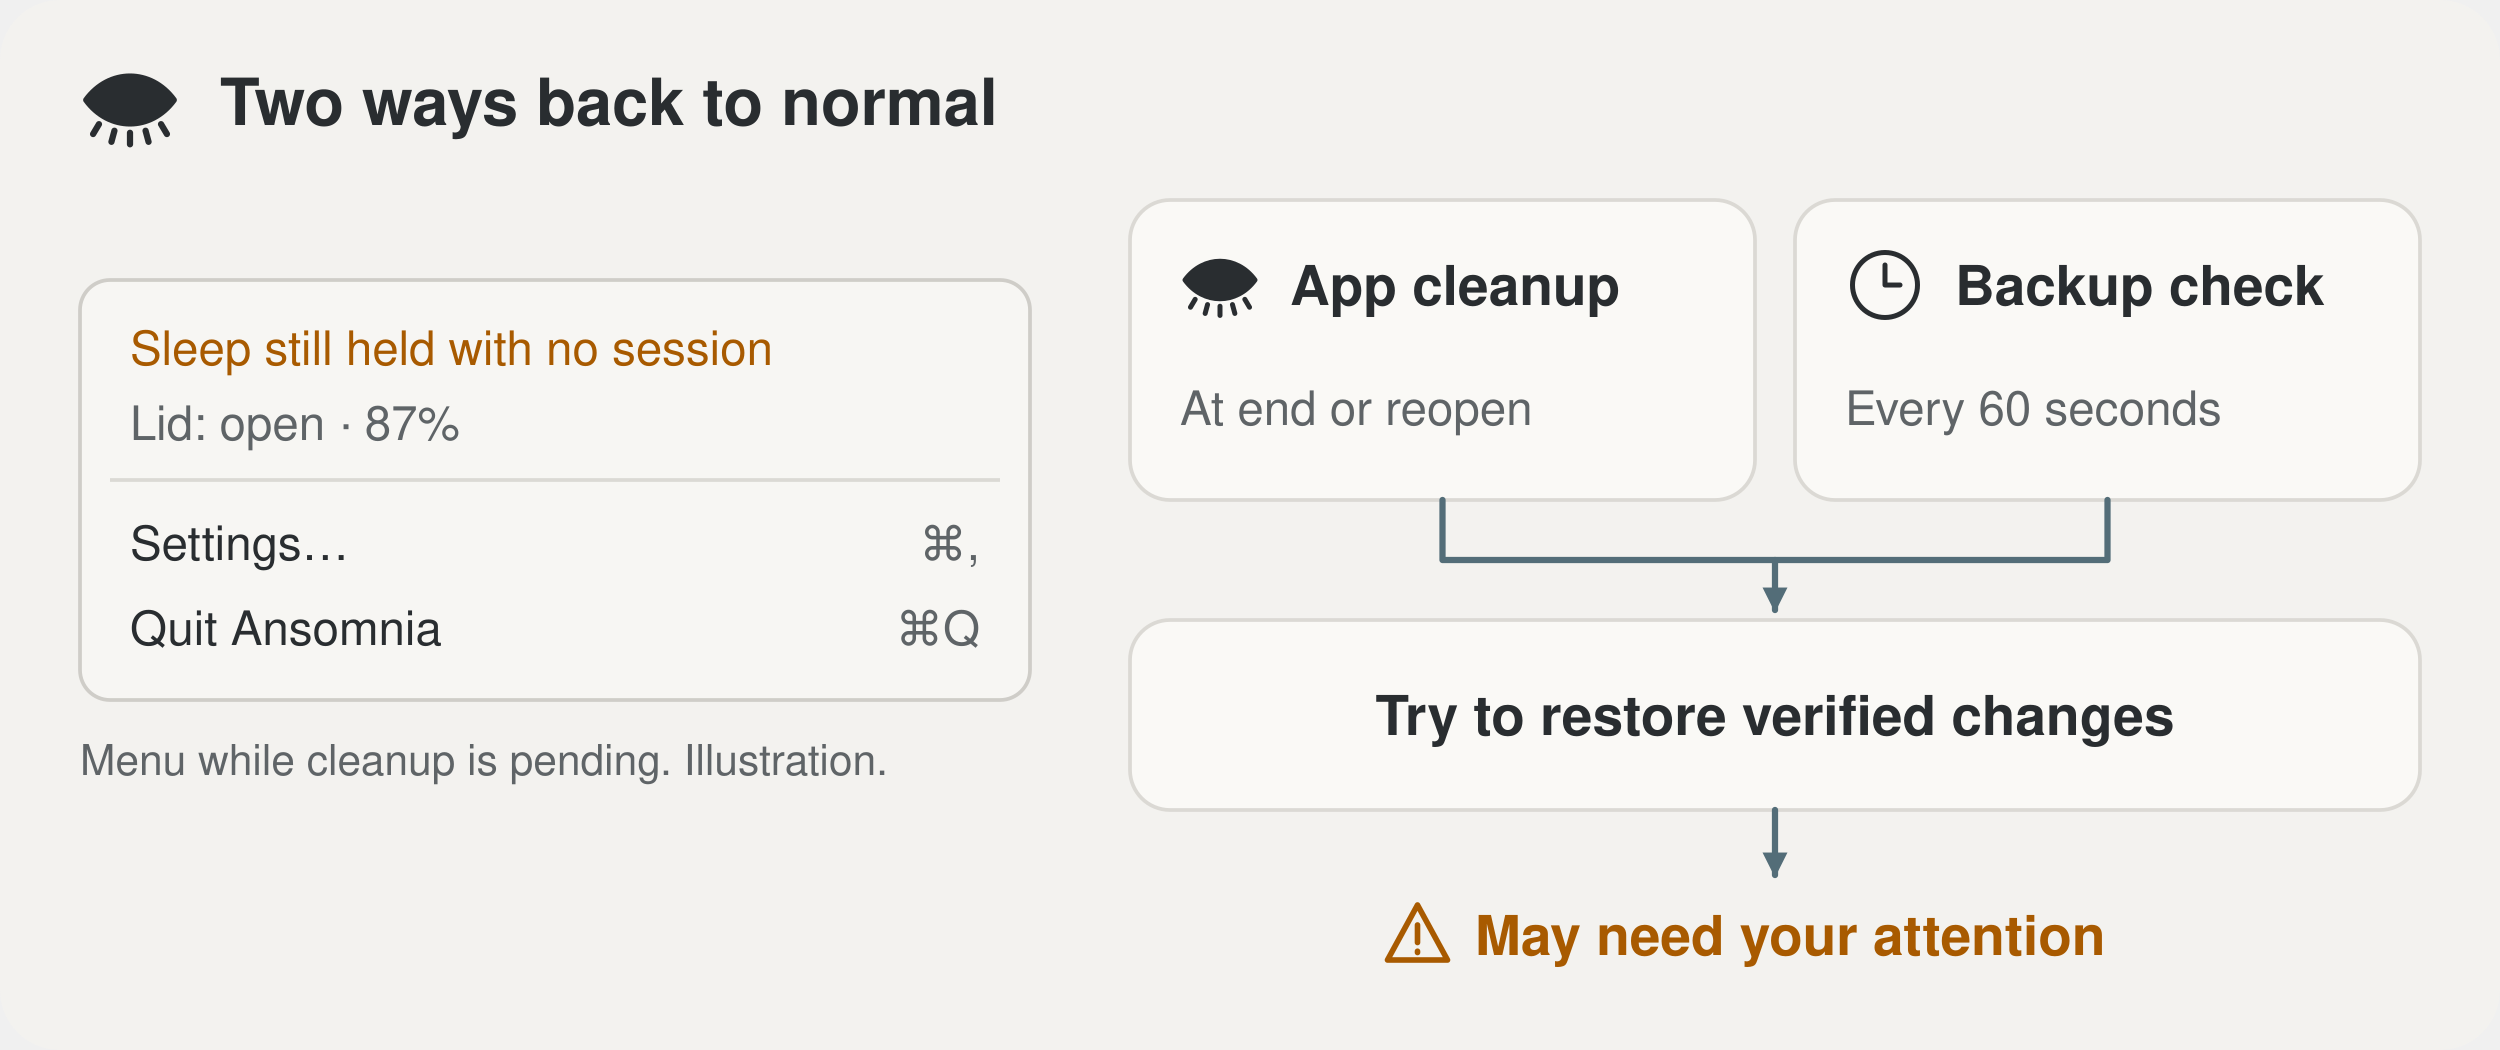
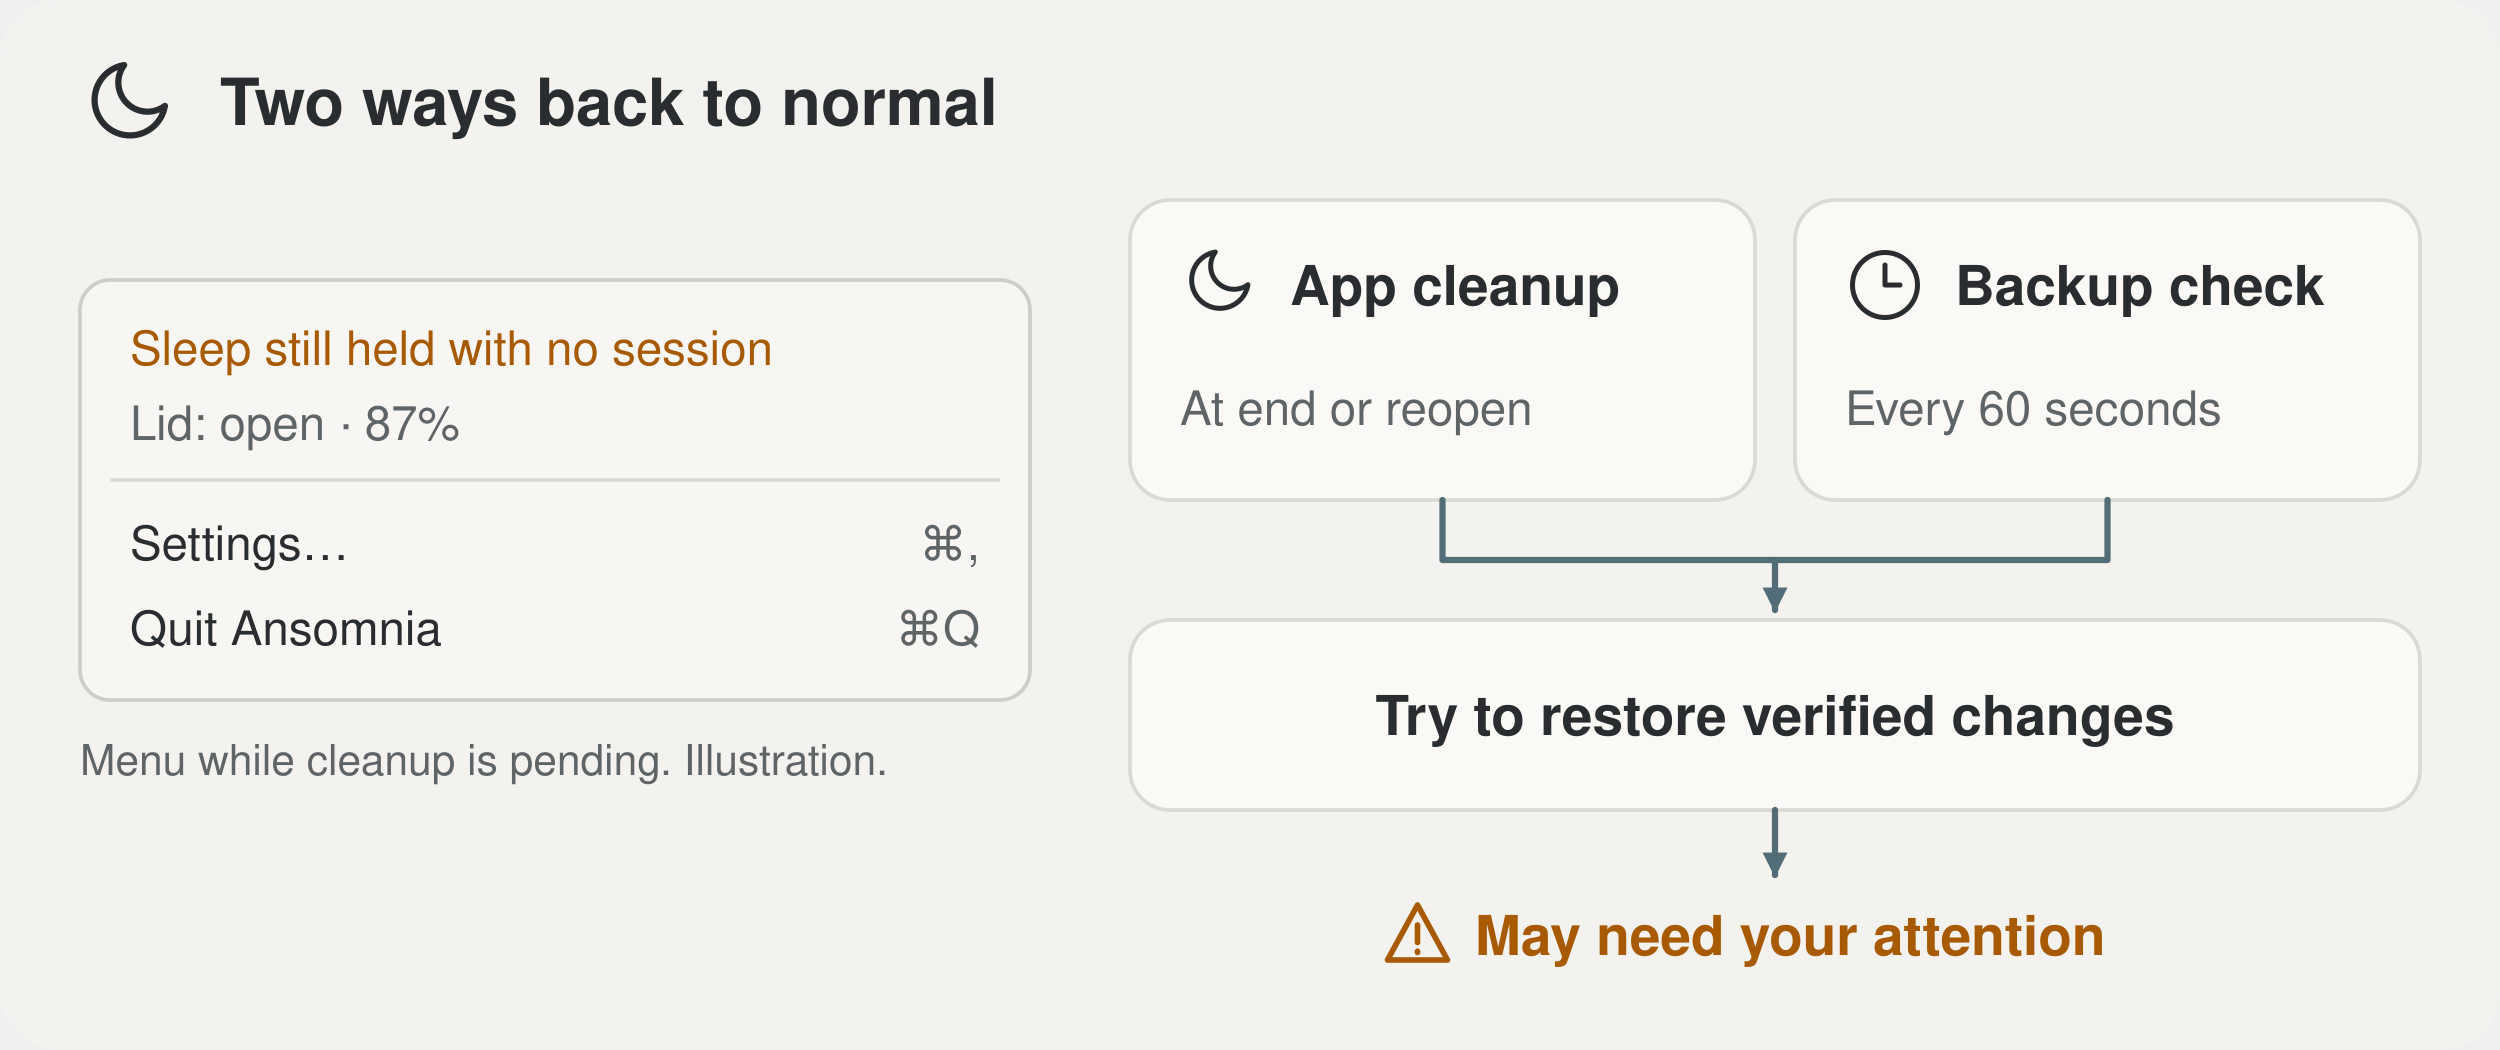
<svg xmlns="http://www.w3.org/2000/svg" width="1000" height="420" viewBox="0 0 1000 420" role="img" aria-labelledby="rf-title rf-desc">
  <style>
    svg { font-family: -apple-system, BlinkMacSystemFont, "SF Pro Text", "Segoe UI", Helvetica, Arial, sans-serif; }
    .bg { fill: #F3F2EF; }
    .panel { fill: #FAF9F6; stroke: #DBD9D4; stroke-width: 1.5; }
    .menu { fill: #F7F6F3; stroke: #CFCDC8; stroke-width: 1.5; }
    .sep { stroke: #DBD9D4; stroke-width: 1.5; }
    .t { fill: #292D30; }
    .m { fill: #5F6467; }
    .a { fill: #536D78; }
    .ln { fill: none; stroke: #536D78; stroke-width: 2.5; stroke-linecap: round; stroke-linejoin: round; }
    .ic { fill: none; stroke: #292D30; stroke-width: 2; stroke-linecap: round; stroke-linejoin: round; }
    .mark-line { fill: none; stroke: #292D30; stroke-width: 1.5; stroke-linecap: round; stroke-linejoin: round; }
    .mark-fill { fill: #292D30; }
    .warn { fill: #A85A00; }
    .warn-ic { fill: none; stroke: #A85A00; stroke-width: 2.25; stroke-linecap: round; stroke-linejoin: round; }
    @media (prefers-color-scheme: dark) {
      .bg { fill: #242628; }
      .panel { fill: #303336; stroke: #3E4145; }
      .menu { fill: #383B3F; stroke: #4A4D51; }
      .sep { stroke: #4A4D51; }
      .t { fill: #E6E3DD; }
      .m { fill: #B5B7B8; }
      .a { fill: #A6BBC3; }
      .ln { stroke: #A6BBC3; }
      .ic { stroke: #E6E3DD; }
      .mark-line { stroke: #E6E3DD; }
      .mark-fill { fill: #E6E3DD; }
      .warn { fill: #F2A854; }
      .warn-ic { stroke: #F2A854; }
    }
  </style>
  <defs>
+     <mask id="rf-mark-gap" maskUnits="userSpaceOnUse" x="0" y="0" width="24" height="24">
+       <rect width="24" height="24" fill="#FFFFFF" />
+       <path d="M3.5 20.5 L20.5 3.5" fill="none" stroke="#000000" stroke-width="4" stroke-linecap="round" />
+     </mask>
    <g id="rf-mark-closed">
-       <path class="mark-fill" d="M1.5 12 C7 4.5 17 4.5 22.5 12 C17 19.5 7 19.5 1.5 12 Z" />
-       <path class="mark-line" d="M1.5 12 C7 4.5 17 4.5 22.5 12 C17 19.5 7 19.5 1.5 12 Z" />
-       <path class="mark-line" d="M4.55 17.802 L3.144 20.166 M8.264 19.378 L7.547 22.033 M12 19.875 L12 22.625 M15.736 19.378 L16.453 22.033 M19.45 17.802 L20.856 20.166" />
+       <path class="mark-line" d="M20.382 13.414 C19.601 18.043 15.215 21.162 10.586 20.382 C5.957 19.601 2.838 15.215 3.618 10.586 C4.22 7.017 7.017 4.22 10.586 3.618 C8.277 6.719 8.918 11.104 12.018 13.414 C14.5 15.262 17.9 15.262 20.382 13.414 Z" />
    </g>
    <g id="rf-mark-open">
-       <path class="mark-line" d="M1.5 12 C7 4.5 17 4.5 22.5 12 C17 19.5 7 19.5 1.5 12 Z" />
-       <path class="mark-fill" d="M15.395 9.885 A4 4 0 1 1 14.115 8.605 A1.4 1.4 0 1 0 15.395 9.885 Z" />
-       <path class="mark-line" d="M4.55 6.198 L3.144 3.834 M8.264 4.622 L7.547 1.967 M12 4.125 L12 1.375 M15.736 4.622 L16.453 1.967 M19.45 6.198 L20.856 3.834" />
+       <path class="mark-line" mask="url(#rf-mark-gap)" d="M20.382 13.414 C19.601 18.043 15.215 21.162 10.586 20.382 C5.957 19.601 2.838 15.215 3.618 10.586 C4.22 7.017 7.017 4.22 10.586 3.618 C8.277 6.719 8.918 11.104 12.018 13.414 C14.5 15.262 17.9 15.262 20.382 13.414 Z" />
+       <path class="mark-line" d="M3.5 20.5 L20.5 3.5" />
    </g>
    <marker id="rf-arrow" viewBox="0 0 14 14" markerWidth="14" markerHeight="14" refX="11" refY="7" markerUnits="userSpaceOnUse" orient="auto">
      <path class="a" d="M2 2 L12 7 L2 12 Z" />
    </marker>
  </defs>
  <rect class="bg" x="0" y="0" width="1000" height="420" rx="24" />
  <g transform="translate(32 20) scale(1.6667)">
    <use href="#rf-mark-closed" />
  </g>
  <text class="t" x="88" y="50" font-size="26" font-weight="700">Two ways back to normal</text>
  <g>
    <rect class="menu" x="32" y="112" width="380" height="168" rx="12" />
    <text class="warn" x="52" y="146" font-size="19">Sleep still held with no session</text>
    <text class="m" x="52" y="176" font-size="19">Lid: open · 87%</text>
    <path class="sep" d="M44 192 H400" />
    <text class="t" x="52" y="224" font-size="19">Settings…</text>
    <text class="m" x="392" y="224" font-size="19" text-anchor="end">⌘,</text>
    <text class="t" x="52" y="258" font-size="19">Quit Ansomnia</text>
    <text class="m" x="392" y="258" font-size="19" text-anchor="end">⌘Q</text>
  </g>
  <text class="m" x="32" y="310" font-size="17">Menu while cleanup is pending. Illustration.</text>
  <g>
    <rect class="panel" x="452" y="80" width="250" height="120" rx="16" />
    <g transform="translate(472 96) scale(1.3333)">
      <use href="#rf-mark-closed" />
    </g>
    <text class="t" x="516" y="122" font-size="22" font-weight="700">App cleanup</text>
    <text class="m" x="472" y="170" font-size="19">At end or reopen</text>
  </g>
  <g>
    <rect class="panel" x="718" y="80" width="250" height="120" rx="16" />
    <g class="ic" transform="translate(738 98)">
      <circle cx="16" cy="16" r="13" />
      <path d="M16 8 V16 H22" />
    </g>
    <text class="t" x="782" y="122" font-size="22" font-weight="700">Backup check</text>
    <text class="m" x="738" y="170" font-size="19">Every 60 seconds</text>
  </g>
  <path class="ln" d="M577 200 V224 H843 V200" />
  <path class="ln" d="M710 224 V244" marker-end="url(#rf-arrow)" />
  <g>
    <rect class="panel" x="452" y="248" width="516" height="76" rx="16" />
    <text class="t" x="710" y="294" font-size="22" font-weight="700" text-anchor="middle">Try to restore verified changes</text>
  </g>
  <path class="ln" d="M710 324 V350" marker-end="url(#rf-arrow)" />
  <g class="warn-ic">
    <path d="M567 362 L579 384 H555 Z" />
    <path d="M567 370 V377" />
    <path d="M567 380.5 V381" />
  </g>
  <text class="warn" x="590" y="382" font-size="22" font-weight="700">May need your attention</text>
</svg>
